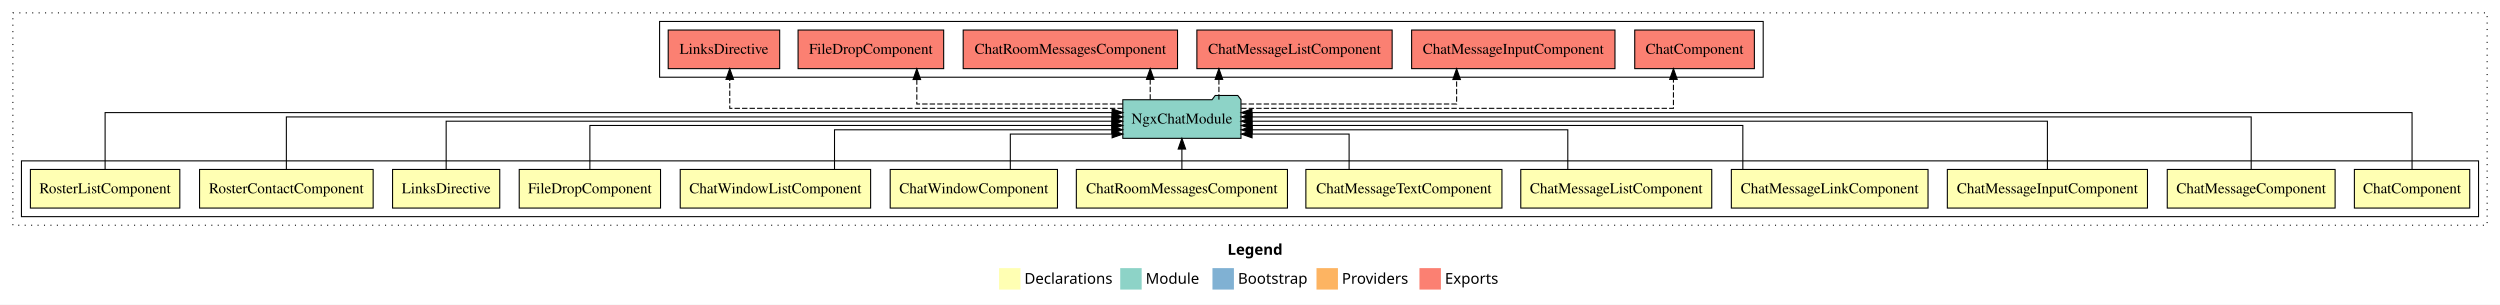
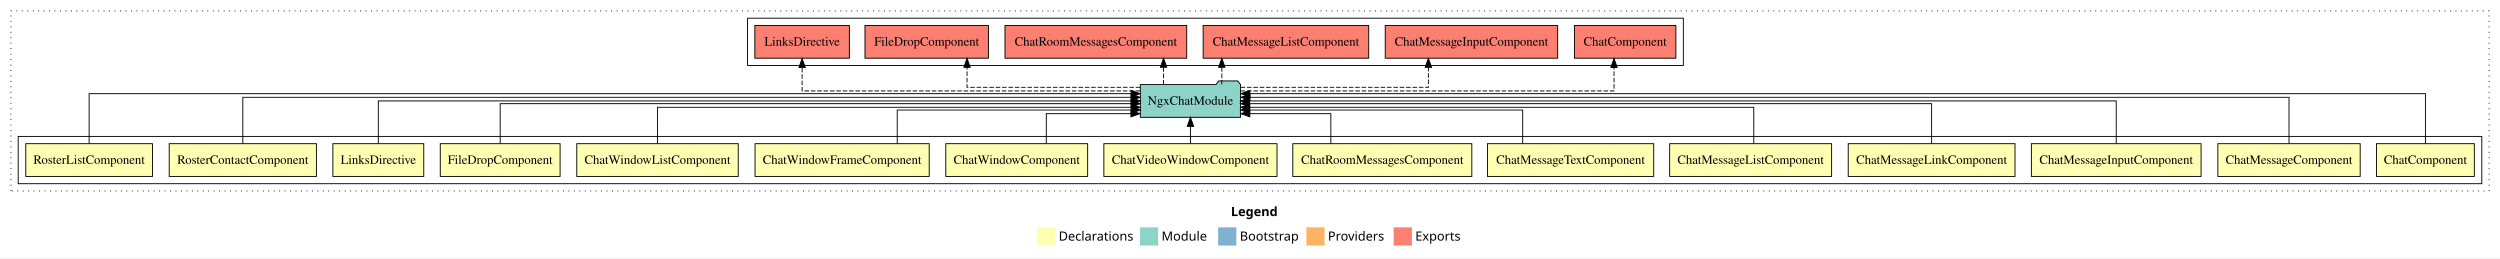
- <svg xmlns="http://www.w3.org/2000/svg" width="2331pt" height="284pt" viewBox="0.00 0.00 2331.00 284.00">
+ <svg xmlns="http://www.w3.org/2000/svg" width="2749pt" height="284pt" viewBox="0.00 0.00 2749.00 284.00">
  <g id="graph0" class="graph" transform="scale(1 1) rotate(0) translate(4 280)">
-     <polygon fill="#ffffff" stroke="transparent" points="-4,4 -4,-280 2327,-280 2327,4 -4,4" />
-     <text text-anchor="start" x="1140.509" y="-42.4" font-family="sans-serif" font-weight="bold" font-size="14.00" fill="#000000">Legend</text>
-     <polygon fill="#ffffb3" stroke="transparent" points="927.5,-10 927.5,-30 947.5,-30 947.5,-10 927.5,-10" />
-     <text text-anchor="start" x="951.129" y="-15.4" font-family="sans-serif" font-size="14.00" fill="#000000">  Declarations</text>
-     <polygon fill="#8dd3c7" stroke="transparent" points="1040.5,-10 1040.5,-30 1060.5,-30 1060.5,-10 1040.5,-10" />
-     <text text-anchor="start" x="1064.225" y="-15.4" font-family="sans-serif" font-size="14.00" fill="#000000">  Module</text>
-     <polygon fill="#80b1d3" stroke="transparent" points="1126.5,-10 1126.5,-30 1146.5,-30 1146.5,-10 1126.5,-10" />
-     <text text-anchor="start" x="1150.281" y="-15.4" font-family="sans-serif" font-size="14.00" fill="#000000">  Bootstrap</text>
-     <polygon fill="#fdb462" stroke="transparent" points="1223.5,-10 1223.5,-30 1243.5,-30 1243.5,-10 1223.5,-10" />
-     <text text-anchor="start" x="1247.173" y="-15.4" font-family="sans-serif" font-size="14.00" fill="#000000">  Providers</text>
-     <polygon fill="#fb8072" stroke="transparent" points="1319.5,-10 1319.5,-30 1339.5,-30 1339.5,-10 1319.5,-10" />
-     <text text-anchor="start" x="1343.226" y="-15.4" font-family="sans-serif" font-size="14.00" fill="#000000">  Exports</text>
+     <polygon fill="#ffffff" stroke="transparent" points="-4,4 -4,-280 2745,-280 2745,4 -4,4" />
+     <text text-anchor="start" x="1349.509" y="-42.4" font-family="sans-serif" font-weight="bold" font-size="14.00" fill="#000000">Legend</text>
+     <polygon fill="#ffffb3" stroke="transparent" points="1136.5,-10 1136.5,-30 1156.5,-30 1156.5,-10 1136.5,-10" />
+     <text text-anchor="start" x="1160.129" y="-15.4" font-family="sans-serif" font-size="14.00" fill="#000000">  Declarations</text>
+     <polygon fill="#8dd3c7" stroke="transparent" points="1249.5,-10 1249.5,-30 1269.5,-30 1269.5,-10 1249.5,-10" />
+     <text text-anchor="start" x="1273.225" y="-15.4" font-family="sans-serif" font-size="14.00" fill="#000000">  Module</text>
+     <polygon fill="#80b1d3" stroke="transparent" points="1335.5,-10 1335.5,-30 1355.5,-30 1355.5,-10 1335.5,-10" />
+     <text text-anchor="start" x="1359.281" y="-15.4" font-family="sans-serif" font-size="14.00" fill="#000000">  Bootstrap</text>
+     <polygon fill="#fdb462" stroke="transparent" points="1432.5,-10 1432.5,-30 1452.5,-30 1452.5,-10 1432.5,-10" />
+     <text text-anchor="start" x="1456.173" y="-15.4" font-family="sans-serif" font-size="14.00" fill="#000000">  Providers</text>
+     <polygon fill="#fb8072" stroke="transparent" points="1528.5,-10 1528.5,-30 1548.5,-30 1548.5,-10 1528.5,-10" />
+     <text text-anchor="start" x="1552.226" y="-15.4" font-family="sans-serif" font-size="14.00" fill="#000000">  Exports</text>
    <g id="clust1" class="cluster">
-       <polygon fill="none" stroke="#000000" stroke-dasharray="1,5" points="8,-70 8,-268 2315,-268 2315,-70 8,-70" />
+       <polygon fill="none" stroke="#000000" stroke-dasharray="1,5" points="8,-70 8,-268 2733,-268 2733,-70 8,-70" />
    </g>
    <g id="clust2" class="cluster">
-       <polygon fill="none" stroke="#000000" points="16,-78 16,-130 2307,-130 2307,-78 16,-78" />
+       <polygon fill="none" stroke="#000000" points="16,-78 16,-130 2725,-130 2725,-78 16,-78" />
    </g>
-     <g id="clust17" class="cluster">
-       <polygon fill="none" stroke="#000000" points="611,-208 611,-260 1640,-260 1640,-208 611,-208" />
+     <g id="clust19" class="cluster">
+       <polygon fill="none" stroke="#000000" points="818,-208 818,-260 1847,-260 1847,-208 818,-208" />
    </g>
    <g id="node1" class="node">
-       <polygon fill="#ffffb3" stroke="#000000" points="2298.774,-122 2191.226,-122 2191.226,-86 2298.774,-86 2298.774,-122" />
-       <text text-anchor="middle" x="2245" y="-99.8" font-family="Times,serif" font-size="14.00" fill="#000000">ChatComponent</text>
+       <polygon fill="#ffffb3" stroke="#000000" points="2716.774,-122 2609.226,-122 2609.226,-86 2716.774,-86 2716.774,-122" />
+       <text text-anchor="middle" x="2663" y="-99.8" font-family="Times,serif" font-size="14.00" fill="#000000">ChatComponent</text>
    </g>
-     <g id="node14" class="node">
-       <polygon fill="#8dd3c7" stroke="#000000" points="1153.098,-187 1150.098,-191 1129.098,-191 1126.098,-187 1042.902,-187 1042.902,-151 1153.098,-151 1153.098,-187" />
-       <text text-anchor="middle" x="1098" y="-164.8" font-family="Times,serif" font-size="14.00" fill="#000000">NgxChatModule</text>
+     <g id="node16" class="node">
+       <polygon fill="#8dd3c7" stroke="#000000" points="1360.098,-187 1357.098,-191 1336.098,-191 1333.098,-187 1249.902,-187 1249.902,-151 1360.098,-151 1360.098,-187" />
+       <text text-anchor="middle" x="1305" y="-164.8" font-family="Times,serif" font-size="14.00" fill="#000000">NgxChatModule</text>
    </g>
    <g id="edge1" class="edge">
-       <path fill="none" stroke="#000000" d="M2245,-122.284C2245,-143.321 2245,-175 2245,-175 2245,-175 1163.322,-175 1163.322,-175" />
-       <polygon fill="#000000" stroke="#000000" points="1163.322,-171.5 1153.322,-175 1163.322,-178.5 1163.322,-171.5" />
+       <path fill="none" stroke="#000000" d="M2663,-122.045C2663,-143.662 2663,-177 2663,-177 2663,-177 1370.341,-177 1370.341,-177" />
+       <polygon fill="#000000" stroke="#000000" points="1370.341,-173.5 1360.341,-177 1370.341,-180.5 1370.341,-173.5" />
    </g>
    <g id="node2" class="node">
-       <polygon fill="#ffffb3" stroke="#000000" points="2173.252,-122 2016.748,-122 2016.748,-86 2173.252,-86 2173.252,-122" />
-       <text text-anchor="middle" x="2095" y="-99.8" font-family="Times,serif" font-size="14.00" fill="#000000">ChatMessageComponent</text>
+       <polygon fill="#ffffb3" stroke="#000000" points="2591.252,-122 2434.748,-122 2434.748,-86 2591.252,-86 2591.252,-122" />
+       <text text-anchor="middle" x="2513" y="-99.8" font-family="Times,serif" font-size="14.00" fill="#000000">ChatMessageComponent</text>
    </g>
    <g id="edge2" class="edge">
-       <path fill="none" stroke="#000000" d="M2095,-122.308C2095,-142.145 2095,-171 2095,-171 2095,-171 1163.381,-171 1163.381,-171" />
-       <polygon fill="#000000" stroke="#000000" points="1163.381,-167.5 1153.381,-171 1163.381,-174.5 1163.381,-167.5" />
+       <path fill="none" stroke="#000000" d="M2513,-122.129C2513,-142.572 2513,-173 2513,-173 2513,-173 1370.442,-173 1370.442,-173" />
+       <polygon fill="#000000" stroke="#000000" points="1370.442,-169.5 1360.442,-173 1370.442,-176.5 1370.442,-169.5" />
    </g>
    <g id="node3" class="node">
-       <polygon fill="#ffffb3" stroke="#000000" points="1998.303,-122 1811.697,-122 1811.697,-86 1998.303,-86 1998.303,-122" />
-       <text text-anchor="middle" x="1905" y="-99.8" font-family="Times,serif" font-size="14.00" fill="#000000">ChatMessageInputComponent</text>
+       <polygon fill="#ffffb3" stroke="#000000" points="2416.303,-122 2229.697,-122 2229.697,-86 2416.303,-86 2416.303,-122" />
+       <text text-anchor="middle" x="2323" y="-99.8" font-family="Times,serif" font-size="14.00" fill="#000000">ChatMessageInputComponent</text>
    </g>
    <g id="edge3" class="edge">
-       <path fill="none" stroke="#000000" d="M1905,-122.222C1905,-140.828 1905,-167 1905,-167 1905,-167 1163.151,-167 1163.151,-167" />
-       <polygon fill="#000000" stroke="#000000" points="1163.151,-163.5 1153.151,-167 1163.151,-170.5 1163.151,-163.5" />
+       <path fill="none" stroke="#000000" d="M2323,-122.106C2323,-141.339 2323,-169 2323,-169 2323,-169 1370.093,-169 1370.093,-169" />
+       <polygon fill="#000000" stroke="#000000" points="1370.093,-165.5 1360.093,-169 1370.093,-172.5 1370.093,-165.5" />
    </g>
    <g id="node4" class="node">
-       <polygon fill="#ffffb3" stroke="#000000" points="1793.695,-122 1610.305,-122 1610.305,-86 1793.695,-86 1793.695,-122" />
-       <text text-anchor="middle" x="1702" y="-99.8" font-family="Times,serif" font-size="14.00" fill="#000000">ChatMessageLinkComponent</text>
+       <polygon fill="#ffffb3" stroke="#000000" points="2211.695,-122 2028.305,-122 2028.305,-86 2211.695,-86 2211.695,-122" />
+       <text text-anchor="middle" x="2120" y="-99.8" font-family="Times,serif" font-size="14.00" fill="#000000">ChatMessageLinkComponent</text>
    </g>
    <g id="edge4" class="edge">
-       <path fill="none" stroke="#000000" d="M1621.02,-122.022C1621.02,-139.373 1621.02,-163 1621.02,-163 1621.02,-163 1163.477,-163 1163.477,-163" />
-       <polygon fill="#000000" stroke="#000000" points="1163.477,-159.5 1153.477,-163 1163.477,-166.5 1163.477,-159.5" />
+       <path fill="none" stroke="#000000" d="M2120,-122.267C2120,-140.555 2120,-166 2120,-166 2120,-166 1370.058,-166 1370.058,-166" />
+       <polygon fill="#000000" stroke="#000000" points="1370.058,-162.5 1360.058,-166 1370.058,-169.5 1370.058,-162.5" />
    </g>
    <g id="node5" class="node">
-       <polygon fill="#ffffb3" stroke="#000000" points="1592.031,-122 1413.969,-122 1413.969,-86 1592.031,-86 1592.031,-122" />
-       <text text-anchor="middle" x="1503" y="-99.8" font-family="Times,serif" font-size="14.00" fill="#000000">ChatMessageListComponent</text>
+       <polygon fill="#ffffb3" stroke="#000000" points="2010.031,-122 1831.969,-122 1831.969,-86 2010.031,-86 2010.031,-122" />
+       <text text-anchor="middle" x="1921" y="-99.8" font-family="Times,serif" font-size="14.00" fill="#000000">ChatMessageListComponent</text>
    </g>
    <g id="edge5" class="edge">
-       <path fill="none" stroke="#000000" d="M1457.818,-122.009C1457.818,-138.049 1457.818,-159 1457.818,-159 1457.818,-159 1163.433,-159 1163.433,-159" />
-       <polygon fill="#000000" stroke="#000000" points="1163.433,-155.5 1153.433,-159 1163.433,-162.5 1163.433,-155.5" />
+       <path fill="none" stroke="#000000" d="M1924.451,-122.034C1924.451,-139.06 1924.451,-162 1924.451,-162 1924.451,-162 1370.244,-162 1370.244,-162" />
+       <polygon fill="#000000" stroke="#000000" points="1370.245,-158.5 1360.244,-162 1370.244,-165.5 1370.245,-158.5" />
    </g>
    <g id="node6" class="node">
-       <polygon fill="#ffffb3" stroke="#000000" points="1396.41,-122 1213.59,-122 1213.59,-86 1396.41,-86 1396.41,-122" />
-       <text text-anchor="middle" x="1305" y="-99.8" font-family="Times,serif" font-size="14.00" fill="#000000">ChatMessageTextComponent</text>
+       <polygon fill="#ffffb3" stroke="#000000" points="1814.41,-122 1631.59,-122 1631.59,-86 1814.41,-86 1814.41,-122" />
+       <text text-anchor="middle" x="1723" y="-99.8" font-family="Times,serif" font-size="14.00" fill="#000000">ChatMessageTextComponent</text>
    </g>
    <g id="edge6" class="edge">
-       <path fill="none" stroke="#000000" d="M1253.905,-122.124C1253.905,-136.783 1253.905,-155 1253.905,-155 1253.905,-155 1163.405,-155 1163.405,-155" />
-       <polygon fill="#000000" stroke="#000000" points="1163.405,-151.5 1153.405,-155 1163.405,-158.5 1163.405,-151.5" />
+       <path fill="none" stroke="#000000" d="M1670.348,-122.009C1670.348,-138.049 1670.348,-159 1670.348,-159 1670.348,-159 1370.092,-159 1370.092,-159" />
+       <polygon fill="#000000" stroke="#000000" points="1370.092,-155.5 1360.092,-159 1370.092,-162.5 1370.092,-155.5" />
    </g>
    <g id="node7" class="node">
-       <polygon fill="#ffffb3" stroke="#000000" points="1196.424,-122 999.576,-122 999.576,-86 1196.424,-86 1196.424,-122" />
-       <text text-anchor="middle" x="1098" y="-99.8" font-family="Times,serif" font-size="14.00" fill="#000000">ChatRoomMessagesComponent</text>
+       <polygon fill="#ffffb3" stroke="#000000" points="1614.424,-122 1417.576,-122 1417.576,-86 1614.424,-86 1614.424,-122" />
+       <text text-anchor="middle" x="1516" y="-99.8" font-family="Times,serif" font-size="14.00" fill="#000000">ChatRoomMessagesComponent</text>
    </g>
    <g id="edge7" class="edge">
-       <path fill="none" stroke="#000000" d="M1098,-122.106C1098,-122.106 1098,-140.991 1098,-140.991" />
-       <polygon fill="#000000" stroke="#000000" points="1094.5,-140.991 1098,-150.991 1101.5,-140.991 1094.5,-140.991" />
+       <path fill="none" stroke="#000000" d="M1459.402,-122.124C1459.402,-136.783 1459.402,-155 1459.402,-155 1459.402,-155 1370.306,-155 1370.306,-155" />
+       <polygon fill="#000000" stroke="#000000" points="1370.306,-151.5 1360.306,-155 1370.306,-158.5 1370.306,-151.5" />
    </g>
    <g id="node8" class="node">
-       <polygon fill="#ffffb3" stroke="#000000" points="981.986,-122 826.014,-122 826.014,-86 981.986,-86 981.986,-122" />
-       <text text-anchor="middle" x="904" y="-99.8" font-family="Times,serif" font-size="14.00" fill="#000000">ChatWindowComponent</text>
+       <polygon fill="#ffffb3" stroke="#000000" points="1400.198,-122 1209.802,-122 1209.802,-86 1400.198,-86 1400.198,-122" />
+       <text text-anchor="middle" x="1305" y="-99.8" font-family="Times,serif" font-size="14.00" fill="#000000">ChatVideoWindowComponent</text>
    </g>
    <g id="edge8" class="edge">
-       <path fill="none" stroke="#000000" d="M938.016,-122.124C938.016,-136.783 938.016,-155 938.016,-155 938.016,-155 1032.942,-155 1032.942,-155" />
-       <polygon fill="#000000" stroke="#000000" points="1032.943,-158.5 1042.942,-155 1032.942,-151.5 1032.943,-158.5" />
+       <path fill="none" stroke="#000000" d="M1305,-122.106C1305,-122.106 1305,-140.991 1305,-140.991" />
+       <polygon fill="#000000" stroke="#000000" points="1301.5,-140.991 1305,-150.991 1308.5,-140.991 1301.5,-140.991" />
    </g>
    <g id="node9" class="node">
+       <polygon fill="#ffffb3" stroke="#000000" points="1191.986,-122 1036.014,-122 1036.014,-86 1191.986,-86 1191.986,-122" />
+       <text text-anchor="middle" x="1114" y="-99.8" font-family="Times,serif" font-size="14.00" fill="#000000">ChatWindowComponent</text>
+     </g>
+     <g id="edge9" class="edge">
+       <path fill="none" stroke="#000000" d="M1146.516,-122.124C1146.516,-136.783 1146.516,-155 1146.516,-155 1146.516,-155 1239.57,-155 1239.57,-155" />
+       <polygon fill="#000000" stroke="#000000" points="1239.57,-158.5 1249.57,-155 1239.57,-151.5 1239.57,-158.5" />
+     </g>
+     <g id="node10" class="node">
+       <polygon fill="#ffffb3" stroke="#000000" points="1017.749,-122 826.251,-122 826.251,-86 1017.749,-86 1017.749,-122" />
+       <text text-anchor="middle" x="922" y="-99.8" font-family="Times,serif" font-size="14.00" fill="#000000">ChatWindowFrameComponent</text>
+     </g>
+     <g id="edge10" class="edge">
+       <path fill="none" stroke="#000000" d="M982.593,-122.009C982.593,-138.049 982.593,-159 982.593,-159 982.593,-159 1239.943,-159 1239.943,-159" />
+       <polygon fill="#000000" stroke="#000000" points="1239.943,-162.5 1249.943,-159 1239.943,-155.5 1239.943,-162.5" />
+     </g>
+     <g id="node11" class="node">
      <polygon fill="#ffffb3" stroke="#000000" points="807.765,-122 630.235,-122 630.235,-86 807.765,-86 807.765,-122" />
      <text text-anchor="middle" x="719" y="-99.8" font-family="Times,serif" font-size="14.00" fill="#000000">ChatWindowListComponent</text>
    </g>
-     <g id="edge9" class="edge">
-       <path fill="none" stroke="#000000" d="M774.097,-122.009C774.097,-138.049 774.097,-159 774.097,-159 774.097,-159 1032.687,-159 1032.687,-159" />
-       <polygon fill="#000000" stroke="#000000" points="1032.687,-162.5 1042.687,-159 1032.687,-155.5 1032.687,-162.5" />
+     <g id="edge11" class="edge">
+       <path fill="none" stroke="#000000" d="M719,-122.034C719,-139.06 719,-162 719,-162 719,-162 1239.87,-162 1239.87,-162" />
+       <polygon fill="#000000" stroke="#000000" points="1239.871,-165.5 1249.87,-162 1239.87,-158.5 1239.871,-165.5" />
    </g>
-     <g id="node10" class="node">
+     <g id="node12" class="node">
      <polygon fill="#ffffb3" stroke="#000000" points="611.878,-122 480.122,-122 480.122,-86 611.878,-86 611.878,-122" />
      <text text-anchor="middle" x="546" y="-99.8" font-family="Times,serif" font-size="14.00" fill="#000000">FileDropComponent</text>
    </g>
-     <g id="edge10" class="edge">
-       <path fill="none" stroke="#000000" d="M546,-122.022C546,-139.373 546,-163 546,-163 546,-163 1032.8,-163 1032.8,-163" />
-       <polygon fill="#000000" stroke="#000000" points="1032.8,-166.5 1042.8,-163 1032.8,-159.5 1032.8,-166.5" />
+     <g id="edge12" class="edge">
+       <path fill="none" stroke="#000000" d="M546,-122.267C546,-140.555 546,-166 546,-166 546,-166 1239.803,-166 1239.803,-166" />
+       <polygon fill="#000000" stroke="#000000" points="1239.803,-169.5 1249.803,-166 1239.803,-162.5 1239.803,-169.5" />
    </g>
-     <g id="node11" class="node">
+     <g id="node13" class="node">
      <polygon fill="#ffffb3" stroke="#000000" points="461.971,-122 362.029,-122 362.029,-86 461.971,-86 461.971,-122" />
      <text text-anchor="middle" x="412" y="-99.8" font-family="Times,serif" font-size="14.00" fill="#000000">LinksDirective</text>
    </g>
-     <g id="edge11" class="edge">
-       <path fill="none" stroke="#000000" d="M412,-122.222C412,-140.828 412,-167 412,-167 412,-167 1032.732,-167 1032.732,-167" />
-       <polygon fill="#000000" stroke="#000000" points="1032.732,-170.5 1042.732,-167 1032.732,-163.5 1032.732,-170.5" />
+     <g id="edge13" class="edge">
+       <path fill="none" stroke="#000000" d="M412,-122.106C412,-141.339 412,-169 412,-169 412,-169 1239.813,-169 1239.813,-169" />
+       <polygon fill="#000000" stroke="#000000" points="1239.813,-172.5 1249.813,-169 1239.813,-165.5 1239.813,-172.5" />
    </g>
-     <g id="node12" class="node">
+     <g id="node14" class="node">
      <polygon fill="#ffffb3" stroke="#000000" points="343.927,-122 182.073,-122 182.073,-86 343.927,-86 343.927,-122" />
      <text text-anchor="middle" x="263" y="-99.8" font-family="Times,serif" font-size="14.00" fill="#000000">RosterContactComponent</text>
    </g>
-     <g id="edge12" class="edge">
-       <path fill="none" stroke="#000000" d="M263,-122.308C263,-142.145 263,-171 263,-171 263,-171 1032.89,-171 1032.89,-171" />
-       <polygon fill="#000000" stroke="#000000" points="1032.89,-174.5 1042.89,-171 1032.89,-167.5 1032.89,-174.5" />
+     <g id="edge14" class="edge">
+       <path fill="none" stroke="#000000" d="M263,-122.129C263,-142.572 263,-173 263,-173 263,-173 1239.713,-173 1239.713,-173" />
+       <polygon fill="#000000" stroke="#000000" points="1239.713,-176.5 1249.713,-173 1239.713,-169.5 1239.713,-176.5" />
    </g>
-     <g id="node13" class="node">
+     <g id="node15" class="node">
      <polygon fill="#ffffb3" stroke="#000000" points="163.658,-122 24.342,-122 24.342,-86 163.658,-86 163.658,-122" />
      <text text-anchor="middle" x="94" y="-99.8" font-family="Times,serif" font-size="14.00" fill="#000000">RosterListComponent</text>
    </g>
-     <g id="edge13" class="edge">
-       <path fill="none" stroke="#000000" d="M94,-122.284C94,-143.321 94,-175 94,-175 94,-175 1032.95,-175 1032.95,-175" />
-       <polygon fill="#000000" stroke="#000000" points="1032.95,-178.5 1042.95,-175 1032.949,-171.5 1032.95,-178.5" />
-     </g>
-     <g id="node15" class="node">
-       <polygon fill="#fb8072" stroke="#000000" points="1631.774,-252 1520.226,-252 1520.226,-216 1631.774,-216 1631.774,-252" />
-       <text text-anchor="middle" x="1576" y="-229.8" font-family="Times,serif" font-size="14.00" fill="#000000">ChatComponent </text>
-     </g>
-     <g id="edge14" class="edge">
-       <path fill="none" stroke="#000000" stroke-dasharray="5,2" d="M1153.283,-179C1275.181,-179 1556.314,-179 1556.314,-179 1556.314,-179 1556.314,-205.991 1556.314,-205.991" />
-       <polygon fill="#000000" stroke="#000000" points="1552.814,-205.991 1556.314,-215.991 1559.814,-205.991 1552.814,-205.991" />
-     </g>
-     <g id="node16" class="node">
-       <polygon fill="#fb8072" stroke="#000000" points="1501.803,-252 1312.197,-252 1312.197,-216 1501.803,-216 1501.803,-252" />
-       <text text-anchor="middle" x="1407" y="-229.8" font-family="Times,serif" font-size="14.00" fill="#000000">ChatMessageInputComponent </text>
-     </g>
    <g id="edge15" class="edge">
-       <path fill="none" stroke="#000000" stroke-dasharray="5,2" d="M1153.266,-183C1228.567,-183 1354.152,-183 1354.152,-183 1354.152,-183 1354.152,-205.876 1354.152,-205.876" />
-       <polygon fill="#000000" stroke="#000000" points="1350.652,-205.876 1354.152,-215.876 1357.652,-205.876 1350.652,-205.876" />
+       <path fill="none" stroke="#000000" d="M94,-122.045C94,-143.662 94,-177 94,-177 94,-177 1239.819,-177 1239.819,-177" />
+       <polygon fill="#000000" stroke="#000000" points="1239.819,-180.5 1249.819,-177 1239.819,-173.5 1239.819,-180.5" />
    </g>
    <g id="node17" class="node">
-       <polygon fill="#fb8072" stroke="#000000" points="1294.03,-252 1111.97,-252 1111.97,-216 1294.03,-216 1294.03,-252" />
-       <text text-anchor="middle" x="1203" y="-229.8" font-family="Times,serif" font-size="14.00" fill="#000000">ChatMessageListComponent </text>
+       <polygon fill="#fb8072" stroke="#000000" points="1838.774,-252 1727.226,-252 1727.226,-216 1838.774,-216 1838.774,-252" />
+       <text text-anchor="middle" x="1783" y="-229.8" font-family="Times,serif" font-size="14.00" fill="#000000">ChatComponent </text>
    </g>
    <g id="edge16" class="edge">
-       <path fill="none" stroke="#000000" stroke-dasharray="5,2" d="M1132.517,-187.106C1132.517,-187.106 1132.517,-205.991 1132.517,-205.991" />
-       <polygon fill="#000000" stroke="#000000" points="1129.017,-205.991 1132.517,-215.991 1136.017,-205.991 1129.017,-205.991" />
+       <path fill="none" stroke="#000000" stroke-dasharray="5,2" d="M1360.261,-180C1483.642,-180 1770.784,-180 1770.784,-180 1770.784,-180 1770.784,-205.718 1770.784,-205.718" />
+       <polygon fill="#000000" stroke="#000000" points="1767.284,-205.718 1770.784,-215.718 1774.284,-205.718 1767.284,-205.718" />
    </g>
    <g id="node18" class="node">
-       <polygon fill="#fb8072" stroke="#000000" points="1093.924,-252 894.076,-252 894.076,-216 1093.924,-216 1093.924,-252" />
-       <text text-anchor="middle" x="994" y="-229.8" font-family="Times,serif" font-size="14.00" fill="#000000">ChatRoomMessagesComponent </text>
+       <polygon fill="#fb8072" stroke="#000000" points="1708.803,-252 1519.197,-252 1519.197,-216 1708.803,-216 1708.803,-252" />
+       <text text-anchor="middle" x="1614" y="-229.8" font-family="Times,serif" font-size="14.00" fill="#000000">ChatMessageInputComponent </text>
    </g>
    <g id="edge17" class="edge">
-       <path fill="none" stroke="#000000" stroke-dasharray="5,2" d="M1068.456,-187.106C1068.456,-187.106 1068.456,-205.991 1068.456,-205.991" />
-       <polygon fill="#000000" stroke="#000000" points="1064.956,-205.991 1068.456,-215.991 1071.956,-205.991 1064.956,-205.991" />
+       <path fill="none" stroke="#000000" stroke-dasharray="5,2" d="M1360.171,-184C1436.937,-184 1566.655,-184 1566.655,-184 1566.655,-184 1566.655,-205.949 1566.655,-205.949" />
+       <polygon fill="#000000" stroke="#000000" points="1563.155,-205.949 1566.655,-215.949 1570.155,-205.949 1563.155,-205.949" />
    </g>
    <g id="node19" class="node">
-       <polygon fill="#fb8072" stroke="#000000" points="875.879,-252 740.121,-252 740.121,-216 875.879,-216 875.879,-252" />
-       <text text-anchor="middle" x="808" y="-229.8" font-family="Times,serif" font-size="14.00" fill="#000000">FileDropComponent </text>
+       <polygon fill="#fb8072" stroke="#000000" points="1501.03,-252 1318.97,-252 1318.97,-216 1501.03,-216 1501.03,-252" />
+       <text text-anchor="middle" x="1410" y="-229.8" font-family="Times,serif" font-size="14.00" fill="#000000">ChatMessageListComponent </text>
    </g>
    <g id="edge18" class="edge">
-       <path fill="none" stroke="#000000" stroke-dasharray="5,2" d="M1042.842,-183C970.001,-183 850.848,-183 850.848,-183 850.848,-183 850.848,-205.876 850.848,-205.876" />
-       <polygon fill="#000000" stroke="#000000" points="847.348,-205.876 850.848,-215.876 854.348,-205.876 847.348,-205.876" />
+       <path fill="none" stroke="#000000" stroke-dasharray="5,2" d="M1339.517,-187.106C1339.517,-187.106 1339.517,-205.991 1339.517,-205.991" />
+       <polygon fill="#000000" stroke="#000000" points="1336.017,-205.991 1339.517,-215.991 1343.017,-205.991 1336.017,-205.991" />
    </g>
    <g id="node20" class="node">
-       <polygon fill="#fb8072" stroke="#000000" points="722.972,-252 619.028,-252 619.028,-216 722.972,-216 722.972,-252" />
-       <text text-anchor="middle" x="671" y="-229.8" font-family="Times,serif" font-size="14.00" fill="#000000">LinksDirective </text>
+       <polygon fill="#fb8072" stroke="#000000" points="1300.924,-252 1101.076,-252 1101.076,-216 1300.924,-216 1300.924,-252" />
+       <text text-anchor="middle" x="1201" y="-229.8" font-family="Times,serif" font-size="14.00" fill="#000000">ChatRoomMessagesComponent </text>
    </g>
    <g id="edge19" class="edge">
-       <path fill="none" stroke="#000000" stroke-dasharray="5,2" d="M1042.887,-179C928.614,-179 676.427,-179 676.427,-179 676.427,-179 676.427,-205.991 676.427,-205.991" />
-       <polygon fill="#000000" stroke="#000000" points="672.927,-205.991 676.427,-215.991 679.927,-205.991 672.927,-205.991" />
+       <path fill="none" stroke="#000000" stroke-dasharray="5,2" d="M1275.456,-187.106C1275.456,-187.106 1275.456,-205.991 1275.456,-205.991" />
+       <polygon fill="#000000" stroke="#000000" points="1271.956,-205.991 1275.456,-215.991 1278.956,-205.991 1271.956,-205.991" />
+     </g>
+     <g id="node21" class="node">
+       <polygon fill="#fb8072" stroke="#000000" points="1082.879,-252 947.121,-252 947.121,-216 1082.879,-216 1082.879,-252" />
+       <text text-anchor="middle" x="1015" y="-229.8" font-family="Times,serif" font-size="14.00" fill="#000000">FileDropComponent </text>
+     </g>
+     <g id="edge20" class="edge">
+       <path fill="none" stroke="#000000" stroke-dasharray="5,2" d="M1249.871,-184C1177.445,-184 1059.348,-184 1059.348,-184 1059.348,-184 1059.348,-205.949 1059.348,-205.949" />
+       <polygon fill="#000000" stroke="#000000" points="1055.848,-205.949 1059.348,-215.949 1062.848,-205.949 1055.848,-205.949" />
+     </g>
+     <g id="node22" class="node">
+       <polygon fill="#fb8072" stroke="#000000" points="929.972,-252 826.028,-252 826.028,-216 929.972,-216 929.972,-252" />
+       <text text-anchor="middle" x="878" y="-229.8" font-family="Times,serif" font-size="14.00" fill="#000000">LinksDirective </text>
+     </g>
+     <g id="edge21" class="edge">
+       <path fill="none" stroke="#000000" stroke-dasharray="5,2" d="M1249.615,-180C1134.079,-180 878,-180 878,-180 878,-180 878,-205.718 878,-205.718" />
+       <polygon fill="#000000" stroke="#000000" points="874.5,-205.718 878,-215.718 881.5,-205.718 874.5,-205.718" />
    </g>
  </g>
</svg>
